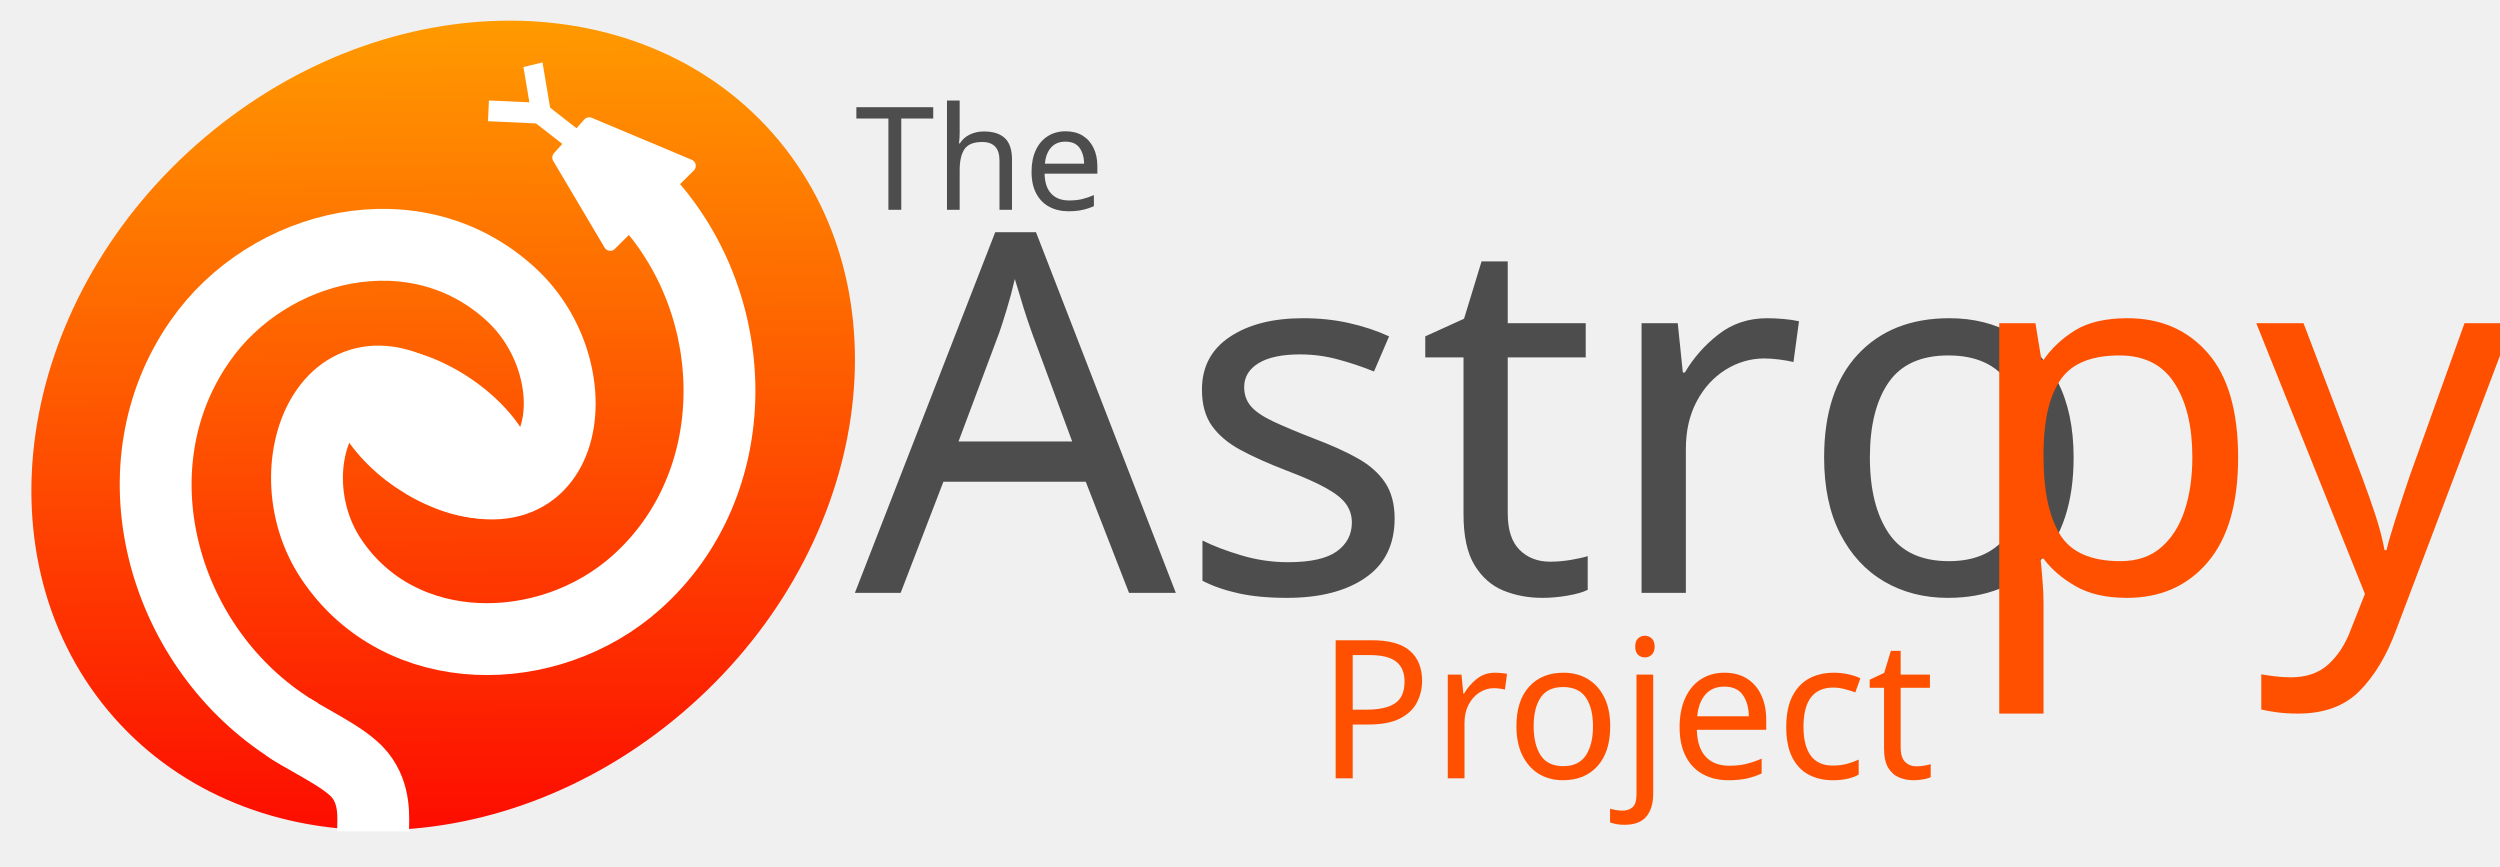
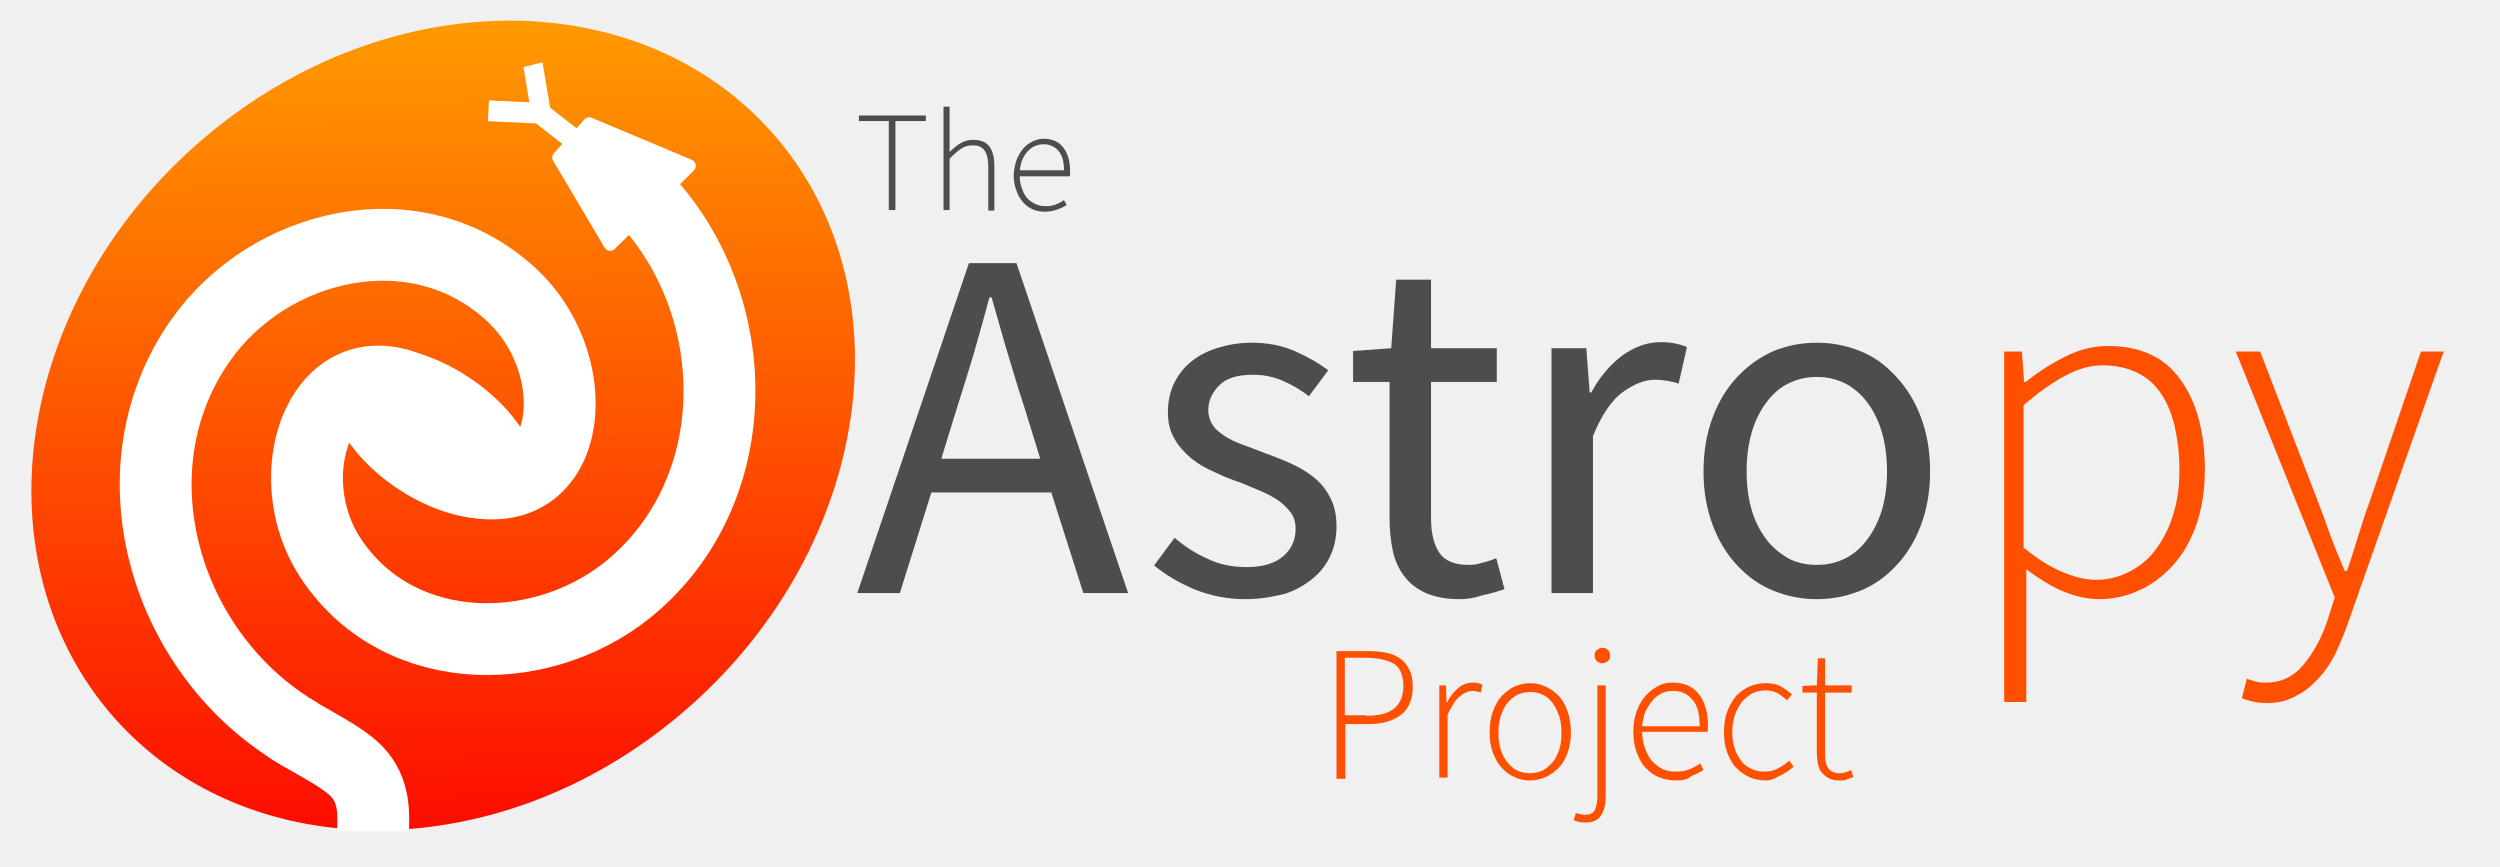
<svg xmlns="http://www.w3.org/2000/svg" version="1.1" id="svg2" x="0px" y="0px" viewBox="0 0 452.3 156.7" style="enable-background:new 0 0 452.3 156.7;" xml:space="preserve">
  <style type="text/css">
	.st0{fill:url(#path3837_1_);}
	.st1{fill:none;stroke:#FFFFFF;stroke-width:13;}
	.st2{fill:#FFFFFF;}
	.st3{fill:#FFFFFF;stroke:#FFFFFF;stroke-width:2.36;stroke-linecap:round;stroke-linejoin:round;}
	.st4{fill:none;stroke:#FFFFFF;stroke-width:3.726;}
	.st5{fill:none;stroke:#FFFFFF;stroke-width:4.025;}
	.st6{fill:none;stroke:#FFFFFF;stroke-width:4.063;}
- 	.st7{fill:#4D4D4D;}
- 	.st8{font-family:'SourceSansPro-Regular';}
- 	.st9{font-size:91px;}
- 	.st10{fill:#FF5000;}
- 	.st11{font-family:'SourceSansPro-Light';}
- 	.st12{font-size:26px;}
- 	.st13{font-size:35px;}
+ 	.st7{enable-background:new    ;}
+ 	.st8{fill:#4D4D4D;}
+ 	.st9{fill:#FF5000;}
</style>
  <g>
-     <linearGradient id="path3837_1_" gradientUnits="userSpaceOnUse" x1="-43.488" y1="51.455" x2="-122.871" y2="-44.414" gradientTransform="matrix(1.0651 -0.9041 -0.8901 -1.0732 171.9029 4.4848)">
+     <linearGradient id="path3837_1_" gradientUnits="userSpaceOnUse" x1="-737.884" y1="1639.927" x2="-817.267" y2="1735.796" gradientTransform="matrix(1.0651 -0.9041 0.8901 1.0732 -593.9965 -2438.509)">
      <stop offset="0" style="stop-color:#FFA900" />
      <stop offset="1" style="stop-color:#FD0000" />
    </linearGradient>
-     <path id="path3837" class="st0" d="M140.9,25.4c23.8,28.7,16,75.1-17.5,103.6s-80,28.2-103.9-0.5h0C-4.4,99.7,3.5,53.3,37,24.9   S117-3.3,140.9,25.4L140.9,25.4z" />
+     <path id="path3837" class="st0" d="M140.9,25.4c23.8,28.7,16,75.1-17.5,103.6s-80,28.2-103.9-0.5l0,0C-4.4,99.7,3.5,53.3,37,24.9   S117-3.3,140.9,25.4L140.9,25.4z" />
    <path id="path5413" class="st1" d="M82.1,75.6C60.7,56.3,48.5,84,59.9,101.1c12.5,18.8,39.4,18.4,55.2,4.3c20-17.8,19.5-49.7,2-69" />
-     <path id="path3819" class="st2" d="M95,91.3c-4.8,4.7-16.1,2.6-25.3-4.5l0,0c-9.2-7.2-12.7-16.8-7.9-21.4l0,0   c4.8-4.7,16.1-2.6,25.3,4.5l0,0C96.3,77,99.9,86.6,95,91.3L95,91.3z" />
+     <path id="path3819" class="st2" d="M95,91.3c-4.8,4.7-16.1,2.6-25.3-4.5l0,0C60.5,79.6,57,70,61.8,65.4l0,0   c4.8-4.7,16.1-2.6,25.3,4.5l0,0C96.3,77,99.9,86.6,95,91.3L95,91.3z" />
    <path id="path3853" class="st3" d="M101.1,28.5l9.3,15.7L124.7,30l-18.1-7.6L101.1,28.5z" />
    <g id="g3804" transform="matrix(0.9503919,0,0,0.9329979,-2.487134,-0.5651603)">
      <path id="path3855-7" class="st4" d="M105.7,23l-1.6-9.7l0.1,0.3l0,0" />
-       <path id="path3855-7-0" class="st5" d="M95.6,22.1l10.7,0.5l-0.3,0l0,0" />
+       <path id="path3855-7-0" class="st5" d="M95.6,22.1l10.7,0.5H106l0,0" />
      <path id="path3855-7-05" class="st6" d="M111.9,27.7l-6.8-5.4l0.3,0.2l0,0" />
    </g>
    <path id="path3942" class="st1" d="M51.8,131.2c2.4,2.1,10.5,5.5,13.3,9c2.9,3.6,2.4,7.8,2.4,10.2" />
    <path id="path2987-5" class="st1" d="M76.7,83.7c26.2,14.4,31.4-16,15.8-30.4c-17.2-15.9-44-9.3-56.3,8.4   c-15.8,22.6-7.1,54.6,15.6,69.6c0.8,0.6,1.7,1.1,2.6,1.6" />
  </g>
-   <text transform="matrix(1 0 0 1 154.6667 107.259)">
-     <tspan x="0" y="0" class="st7 st8 st9">Astro</tspan>
-     <tspan x="199.3" y="0" class="st10 st11 st9">py</tspan>
-   </text>
-   <text transform="matrix(1 0 0 1 154.6667 37.9555)" class="st7 st11 st12">The</text>
+   <g class="st7">
+     <path class="st8" d="M190.2,89.1h-21.7l-5.7,18.2h-7.7l20.2-59.7h8.6l20.2,59.7h-8.1L190.2,89.1z M188.2,83l-2.8-9.1   c-1.1-3.3-2.1-6.7-3.1-10c-1-3.3-1.9-6.7-2.9-10.1h-0.4c-0.9,3.5-1.9,6.8-2.8,10.1c-1,3.3-2,6.6-3.1,10l-2.8,9.1H188.2z" />
+     <path class="st8" d="M225.3,108.4c-3.2,0-6.2-0.6-9-1.7c-2.9-1.2-5.3-2.6-7.5-4.4l3.7-5c1.9,1.6,3.9,2.9,6,3.8c2,1,4.4,1.5,7.1,1.5   c2.9,0,5.1-0.7,6.6-2c1.5-1.3,2.2-3,2.2-4.9c0-1.2-0.3-2.2-0.9-3c-0.6-0.8-1.4-1.6-2.3-2.2c-0.9-0.6-2-1.2-3.2-1.7   c-1.2-0.5-2.4-1-3.6-1.5c-1.6-0.5-3.2-1.2-4.7-1.9c-1.6-0.7-3-1.5-4.2-2.5c-1.2-1-2.3-2.2-3-3.5c-0.8-1.3-1.2-2.9-1.2-4.8   c0-1.8,0.3-3.4,1-5c0.7-1.5,1.7-2.9,3-4c1.3-1.1,2.9-2,4.8-2.6c1.9-0.6,4-1,6.4-1c2.8,0,5.4,0.5,7.7,1.5c2.3,1,4.4,2.2,6.1,3.5   l-3.5,4.7c-1.5-1.2-3.1-2.1-4.7-2.8c-1.6-0.7-3.4-1.1-5.4-1.1c-2.8,0-4.8,0.6-6.1,1.9c-1.3,1.3-2,2.8-2,4.5c0,1,0.3,1.9,0.8,2.7   c0.5,0.8,1.3,1.4,2.2,2c0.9,0.6,2,1.1,3.1,1.5s2.4,0.9,3.7,1.4c1.6,0.6,3.2,1.2,4.8,1.9c1.6,0.7,3,1.5,4.3,2.5   c1.3,1,2.3,2.2,3.1,3.7s1.2,3.2,1.2,5.3c0,1.8-0.3,3.5-1,5.1c-0.7,1.6-1.7,3-3.1,4.2c-1.4,1.2-3.1,2.2-5.1,2.9   C230.2,108,227.9,108.4,225.3,108.4z" />
+     <path class="st8" d="M264,108.4c-2.4,0-4.4-0.4-6-1.1c-1.6-0.7-2.9-1.7-3.9-3s-1.7-2.8-2.1-4.6c-0.4-1.8-0.6-3.8-0.6-6V69.1h-6.6   v-5.6l6.9-0.5l0.9-12.4h6.3V63h11.9v6.1h-11.9v24.6c0,2.7,0.5,4.8,1.5,6.3c1,1.5,2.8,2.2,5.3,2.2c0.8,0,1.6-0.1,2.5-0.4   c0.9-0.2,1.7-0.5,2.5-0.8l1.5,5.6c-1.2,0.4-2.5,0.8-4,1.1C266.8,108.2,265.4,108.4,264,108.4z" />
+     <path class="st8" d="M280.8,63h6.2l0.6,8h0.3c1.5-2.8,3.4-5,5.5-6.6c2.2-1.6,4.5-2.5,7.1-2.5c1.8,0,3.3,0.3,4.7,0.9l-1.5,6.6   c-0.7-0.2-1.4-0.4-2-0.5c-0.6-0.1-1.4-0.2-2.3-0.2c-1.9,0-3.8,0.8-5.9,2.3c-2,1.5-3.8,4.2-5.3,7.9v28.4h-7.5V63z" />
+     <path class="st8" d="M328.7,108.4c-2.7,0-5.3-0.5-7.8-1.5s-4.6-2.5-6.5-4.5c-1.9-2-3.4-4.4-4.5-7.3c-1.1-2.9-1.7-6.1-1.7-9.8   c0-3.7,0.6-7,1.7-9.9c1.1-2.9,2.6-5.3,4.5-7.3c1.9-2,4-3.5,6.5-4.6c2.5-1,5.1-1.5,7.8-1.5c2.7,0,5.3,0.5,7.8,1.5   c2.5,1,4.6,2.5,6.5,4.6c1.9,2,3.4,4.4,4.5,7.3c1.1,2.9,1.7,6.2,1.7,9.9c0,3.6-0.6,6.9-1.7,9.8c-1.1,2.9-2.6,5.3-4.5,7.3   c-1.9,2-4,3.5-6.5,4.5S331.4,108.4,328.7,108.4z M328.7,102.2c1.9,0,3.6-0.4,5.2-1.2c1.6-0.8,2.9-2,4-3.5c1.1-1.5,2-3.3,2.6-5.3   c0.6-2.1,0.9-4.4,0.9-6.9c0-2.5-0.3-4.9-0.9-7c-0.6-2.1-1.5-3.9-2.6-5.4c-1.1-1.5-2.5-2.7-4-3.5c-1.6-0.8-3.3-1.2-5.2-1.2   c-1.9,0-3.6,0.4-5.2,1.2c-1.6,0.8-2.9,2-4,3.5c-1.1,1.5-2,3.3-2.6,5.4c-0.6,2.1-0.9,4.4-0.9,7c0,2.5,0.3,4.9,0.9,6.9   c0.6,2.1,1.5,3.8,2.6,5.3c1.1,1.5,2.5,2.6,4,3.5C325,101.8,326.8,102.2,328.7,102.2z" />
+   </g>
+   <g class="st7">
+     <path class="st9" d="M362.3,63.6h3.5l0.4,5.5h0.3c2.1-1.7,4.4-3.2,7-4.5c2.5-1.3,5.1-2,7.9-2c5.8,0,10.2,2,13.1,6.1   c2.9,4,4.4,9.5,4.4,16.2c0,3.7-0.5,7-1.5,9.9c-1,2.9-2.4,5.4-4.2,7.4c-1.8,2-3.9,3.6-6.2,4.6c-2.3,1.1-4.8,1.6-7.3,1.6   c-2.1,0-4.2-0.5-6.4-1.4c-2.2-0.9-4.4-2.3-6.7-4v24h-4V63.6z M366.3,99.2c2.5,2.1,4.9,3.5,7.1,4.4c2.2,0.9,4.1,1.3,5.8,1.3   c2.2,0,4.2-0.5,6.1-1.5c1.9-1,3.5-2.3,4.8-4.1c1.3-1.8,2.4-3.9,3.1-6.3c0.8-2.5,1.1-5.2,1.1-8.1c0-2.7-0.3-5.2-0.8-7.5   c-0.5-2.3-1.3-4.3-2.4-6c-1.1-1.7-2.5-3-4.3-3.9c-1.8-0.9-3.9-1.4-6.4-1.4c-2.2,0-4.4,0.6-6.8,1.9c-2.3,1.2-4.8,3-7.5,5.3V99.2z" />
+     <path class="st9" d="M410.1,127.2c-1.6,0-3.1-0.3-4.5-0.9l0.9-3.5c0.5,0.2,1,0.3,1.6,0.5c0.6,0.2,1.2,0.2,1.9,0.2   c2.7,0,5-1.1,6.8-3.3c1.8-2.2,3.3-4.9,4.4-8.3l1.2-3.8l-17.9-44.5h4.4l10.6,27.5c0.7,1.8,1.4,3.8,2.2,6c0.8,2.2,1.7,4.2,2.5,6.2   h0.4c0.7-1.9,1.3-4,2-6.2c0.7-2.2,1.3-4.2,2-6l9.4-27.5h4.1l-17.3,49.1c-0.6,1.8-1.4,3.6-2.2,5.4c-0.9,1.8-1.9,3.3-3.1,4.6   c-1.2,1.3-2.5,2.4-4.1,3.2C413.8,126.8,412.1,127.2,410.1,127.2z" />
+   </g>
+   <g class="st7">
+     <path class="st8" d="M160.9,21.9h-5.5v-1h12.1v1h-5.5V38h-1.2V21.9z" />
+     <path class="st8" d="M170.7,19.3h1.1v8.2c0.7-0.7,1.3-1.2,2-1.6c0.7-0.4,1.4-0.6,2.3-0.6c1.3,0,2.3,0.4,2.9,1.2   c0.6,0.8,0.9,2,0.9,3.6v8h-1.1v-7.9c0-1.3-0.2-2.3-0.7-3s-1.2-0.9-2.2-0.9c-0.7,0-1.4,0.2-2,0.6c-0.6,0.4-1.3,1-2.1,1.8V38h-1.1   V19.3z" />
+     <path class="st8" d="M189.1,38.3c-0.8,0-1.5-0.1-2.2-0.4c-0.7-0.3-1.3-0.7-1.8-1.3s-0.9-1.2-1.2-2.1c-0.3-0.8-0.5-1.7-0.5-2.7   s0.2-1.9,0.5-2.8c0.3-0.8,0.7-1.5,1.2-2.1c0.5-0.6,1.1-1,1.7-1.3c0.6-0.3,1.3-0.5,2-0.5c1.5,0,2.7,0.5,3.5,1.5   c0.8,1,1.3,2.4,1.3,4.3c0,0.2,0,0.3,0,0.5c0,0.2,0,0.3-0.1,0.5h-9c0,0.8,0.1,1.5,0.4,2.2c0.2,0.7,0.5,1.2,0.9,1.7   c0.4,0.5,0.9,0.8,1.5,1.1c0.6,0.3,1.2,0.4,1.9,0.4c0.7,0,1.3-0.1,1.8-0.3s1.1-0.5,1.5-0.8l0.5,0.9c-0.5,0.3-1.1,0.6-1.7,0.8   S190.1,38.3,189.1,38.3z M192.5,30.9c0-1.6-0.3-2.8-1-3.6c-0.7-0.8-1.6-1.2-2.7-1.2c-0.5,0-1,0.1-1.5,0.3s-0.9,0.5-1.3,0.9   c-0.4,0.4-0.7,0.9-1,1.5c-0.3,0.6-0.4,1.3-0.5,2H192.5z" />
+   </g>
  <g>
-     <text transform="matrix(0.9774 0 0 1 238.334 140.8157)" class="st10 st11 st13">Project</text>
+     <g class="st7">
+       <path class="st9" d="M241.7,117.8h5.7c1.3,0,2.4,0.1,3.4,0.3c1,0.2,1.9,0.6,2.6,1.1c0.7,0.5,1.2,1.2,1.6,2s0.6,1.8,0.6,3    c0,2.3-0.7,4-2.1,5.1c-1.4,1.1-3.4,1.7-5.9,1.7h-4.2v9.9h-1.6V117.8z M247.1,129.5c2.3,0,4-0.4,5.1-1.3s1.7-2.2,1.7-4.1    c0-1.9-0.6-3.3-1.7-4c-1.2-0.7-2.9-1.1-5.2-1.1h-3.7v10.4H247.1z" />
+       <path class="st9" d="M260.3,124h1.3l0.1,3.1h0.1c0.5-1.1,1.2-1.9,2-2.6s1.7-1,2.7-1c0.3,0,0.6,0,0.9,0.1s0.5,0.1,0.8,0.3l-0.3,1.4    c-0.3-0.1-0.5-0.2-0.7-0.2c-0.2,0-0.5-0.1-0.8-0.1c-0.7,0-1.5,0.3-2.3,1c-0.8,0.6-1.5,1.8-2.2,3.3v11.4h-1.5V124z" />
+       <path class="st9" d="M276.8,141.2c-1,0-1.9-0.2-2.8-0.6c-0.9-0.4-1.7-1-2.3-1.7c-0.7-0.7-1.2-1.7-1.6-2.7    c-0.4-1.1-0.6-2.3-0.6-3.7c0-1.4,0.2-2.7,0.6-3.8c0.4-1.1,0.9-2,1.6-2.8c0.7-0.7,1.5-1.3,2.3-1.7c0.9-0.4,1.8-0.6,2.8-0.6    s1.9,0.2,2.8,0.6c0.9,0.4,1.7,1,2.4,1.7c0.7,0.7,1.2,1.7,1.6,2.8c0.4,1.1,0.6,2.4,0.6,3.8c0,1.4-0.2,2.6-0.6,3.7    c-0.4,1.1-0.9,2-1.6,2.7c-0.7,0.7-1.5,1.3-2.4,1.7C278.7,141,277.7,141.2,276.8,141.2z M276.8,139.9c0.8,0,1.6-0.2,2.3-0.5    c0.7-0.4,1.3-0.9,1.8-1.5s0.9-1.4,1.2-2.3c0.3-0.9,0.4-1.9,0.4-3c0-1.1-0.1-2.1-0.4-3c-0.3-0.9-0.7-1.7-1.2-2.4s-1.1-1.2-1.8-1.5    c-0.7-0.4-1.5-0.5-2.3-0.5s-1.6,0.2-2.3,0.5c-0.7,0.4-1.3,0.9-1.8,1.5s-0.9,1.5-1.2,2.4c-0.3,0.9-0.4,1.9-0.4,3    c0,1.1,0.1,2.1,0.4,3c0.3,0.9,0.7,1.7,1.2,2.3s1.1,1.2,1.8,1.5C275.2,139.7,275.9,139.9,276.8,139.9z" />
+       <path class="st9" d="M286.9,148.8c-0.4,0-0.8,0-1.2-0.1c-0.4-0.1-0.7-0.2-1-0.3l0.4-1.3c0.2,0.1,0.5,0.1,0.8,0.2    c0.3,0.1,0.6,0.1,0.9,0.1c0.9,0,1.5-0.3,1.8-1s0.4-1.6,0.4-2.6V124h1.5v19.9c0,1.7-0.3,2.9-0.9,3.7    C289.1,148.4,288.2,148.8,286.9,148.8z M289.9,120c-0.4,0-0.7-0.1-1-0.4c-0.3-0.3-0.4-0.6-0.4-1c0-0.4,0.1-0.8,0.4-1    c0.3-0.2,0.6-0.4,1-0.4c0.4,0,0.7,0.1,1,0.4c0.3,0.2,0.4,0.6,0.4,1c0,0.4-0.1,0.7-0.4,1C290.6,119.8,290.2,120,289.9,120z" />
+       <path class="st9" d="M303.1,141.2c-1,0-2-0.2-3-0.6s-1.7-1-2.4-1.7s-1.2-1.7-1.6-2.8c-0.4-1.1-0.6-2.3-0.6-3.7    c0-1.4,0.2-2.6,0.6-3.7c0.4-1.1,0.9-2,1.6-2.8c0.7-0.8,1.4-1.3,2.3-1.8s1.7-0.6,2.7-0.6c2,0,3.5,0.7,4.6,2    c1.1,1.4,1.7,3.3,1.7,5.7c0,0.2,0,0.4,0,0.6c0,0.2,0,0.4-0.1,0.6h-11.8c0,1.1,0.2,2,0.5,2.9c0.3,0.9,0.7,1.7,1.2,2.3    c0.5,0.6,1.2,1.1,1.9,1.5c0.8,0.4,1.6,0.5,2.5,0.5c0.9,0,1.7-0.1,2.4-0.4c0.7-0.3,1.4-0.6,2-1.1l0.6,1.2c-0.7,0.4-1.4,0.8-2.2,1.1    C305.3,141.1,304.3,141.2,303.1,141.2z M307.5,131.4c0-2.2-0.4-3.8-1.3-4.8c-0.9-1.1-2-1.6-3.5-1.6c-0.7,0-1.4,0.1-2,0.4    c-0.6,0.3-1.2,0.7-1.7,1.3c-0.5,0.6-0.9,1.2-1.3,2c-0.3,0.8-0.5,1.7-0.6,2.7H307.5z" />
+       <path class="st9" d="M319.5,141.2c-1.1,0-2.1-0.2-3-0.6c-0.9-0.4-1.7-1-2.4-1.7c-0.7-0.7-1.2-1.7-1.6-2.7s-0.6-2.3-0.6-3.7    c0-1.4,0.2-2.7,0.6-3.8c0.4-1.1,1-2,1.6-2.8c0.7-0.7,1.5-1.3,2.4-1.7c0.9-0.4,1.9-0.6,2.9-0.6c1.1,0,2.1,0.2,2.8,0.6    s1.4,0.9,2,1.4l-0.9,1.1c-0.5-0.5-1.1-0.9-1.7-1.3c-0.6-0.3-1.4-0.5-2.2-0.5c-0.8,0-1.6,0.2-2.3,0.5c-0.7,0.4-1.3,0.9-1.9,1.5    c-0.5,0.7-1,1.5-1.3,2.4c-0.3,0.9-0.5,1.9-0.5,3c0,1.1,0.1,2.1,0.4,3c0.3,0.9,0.7,1.7,1.2,2.3c0.5,0.7,1.1,1.2,1.9,1.5    c0.7,0.4,1.6,0.5,2.4,0.5c0.9,0,1.7-0.2,2.4-0.6s1.4-0.8,2-1.4l0.8,1.1c-0.7,0.6-1.5,1.2-2.4,1.6S320.6,141.2,319.5,141.2z" />
+       <path class="st9" d="M332.9,141.2c-0.8,0-1.5-0.1-2-0.4c-0.5-0.2-0.9-0.6-1.3-1s-0.5-1-0.7-1.6c-0.1-0.6-0.2-1.3-0.2-2.1v-10.8    h-2.6v-1.2l2.6-0.1l0.2-4.9h1.3v4.9h4.8v1.3h-4.8v11c0,0.5,0,1,0.1,1.5c0.1,0.4,0.2,0.8,0.4,1.1c0.2,0.3,0.5,0.6,0.8,0.7    c0.4,0.2,0.8,0.3,1.4,0.3c0.3,0,0.7-0.1,1-0.2s0.7-0.2,1-0.4l0.4,1.3c-0.5,0.2-1,0.3-1.4,0.5C333.7,141.2,333.3,141.2,332.9,141.2    z" />
+     </g>
  </g>
</svg>
